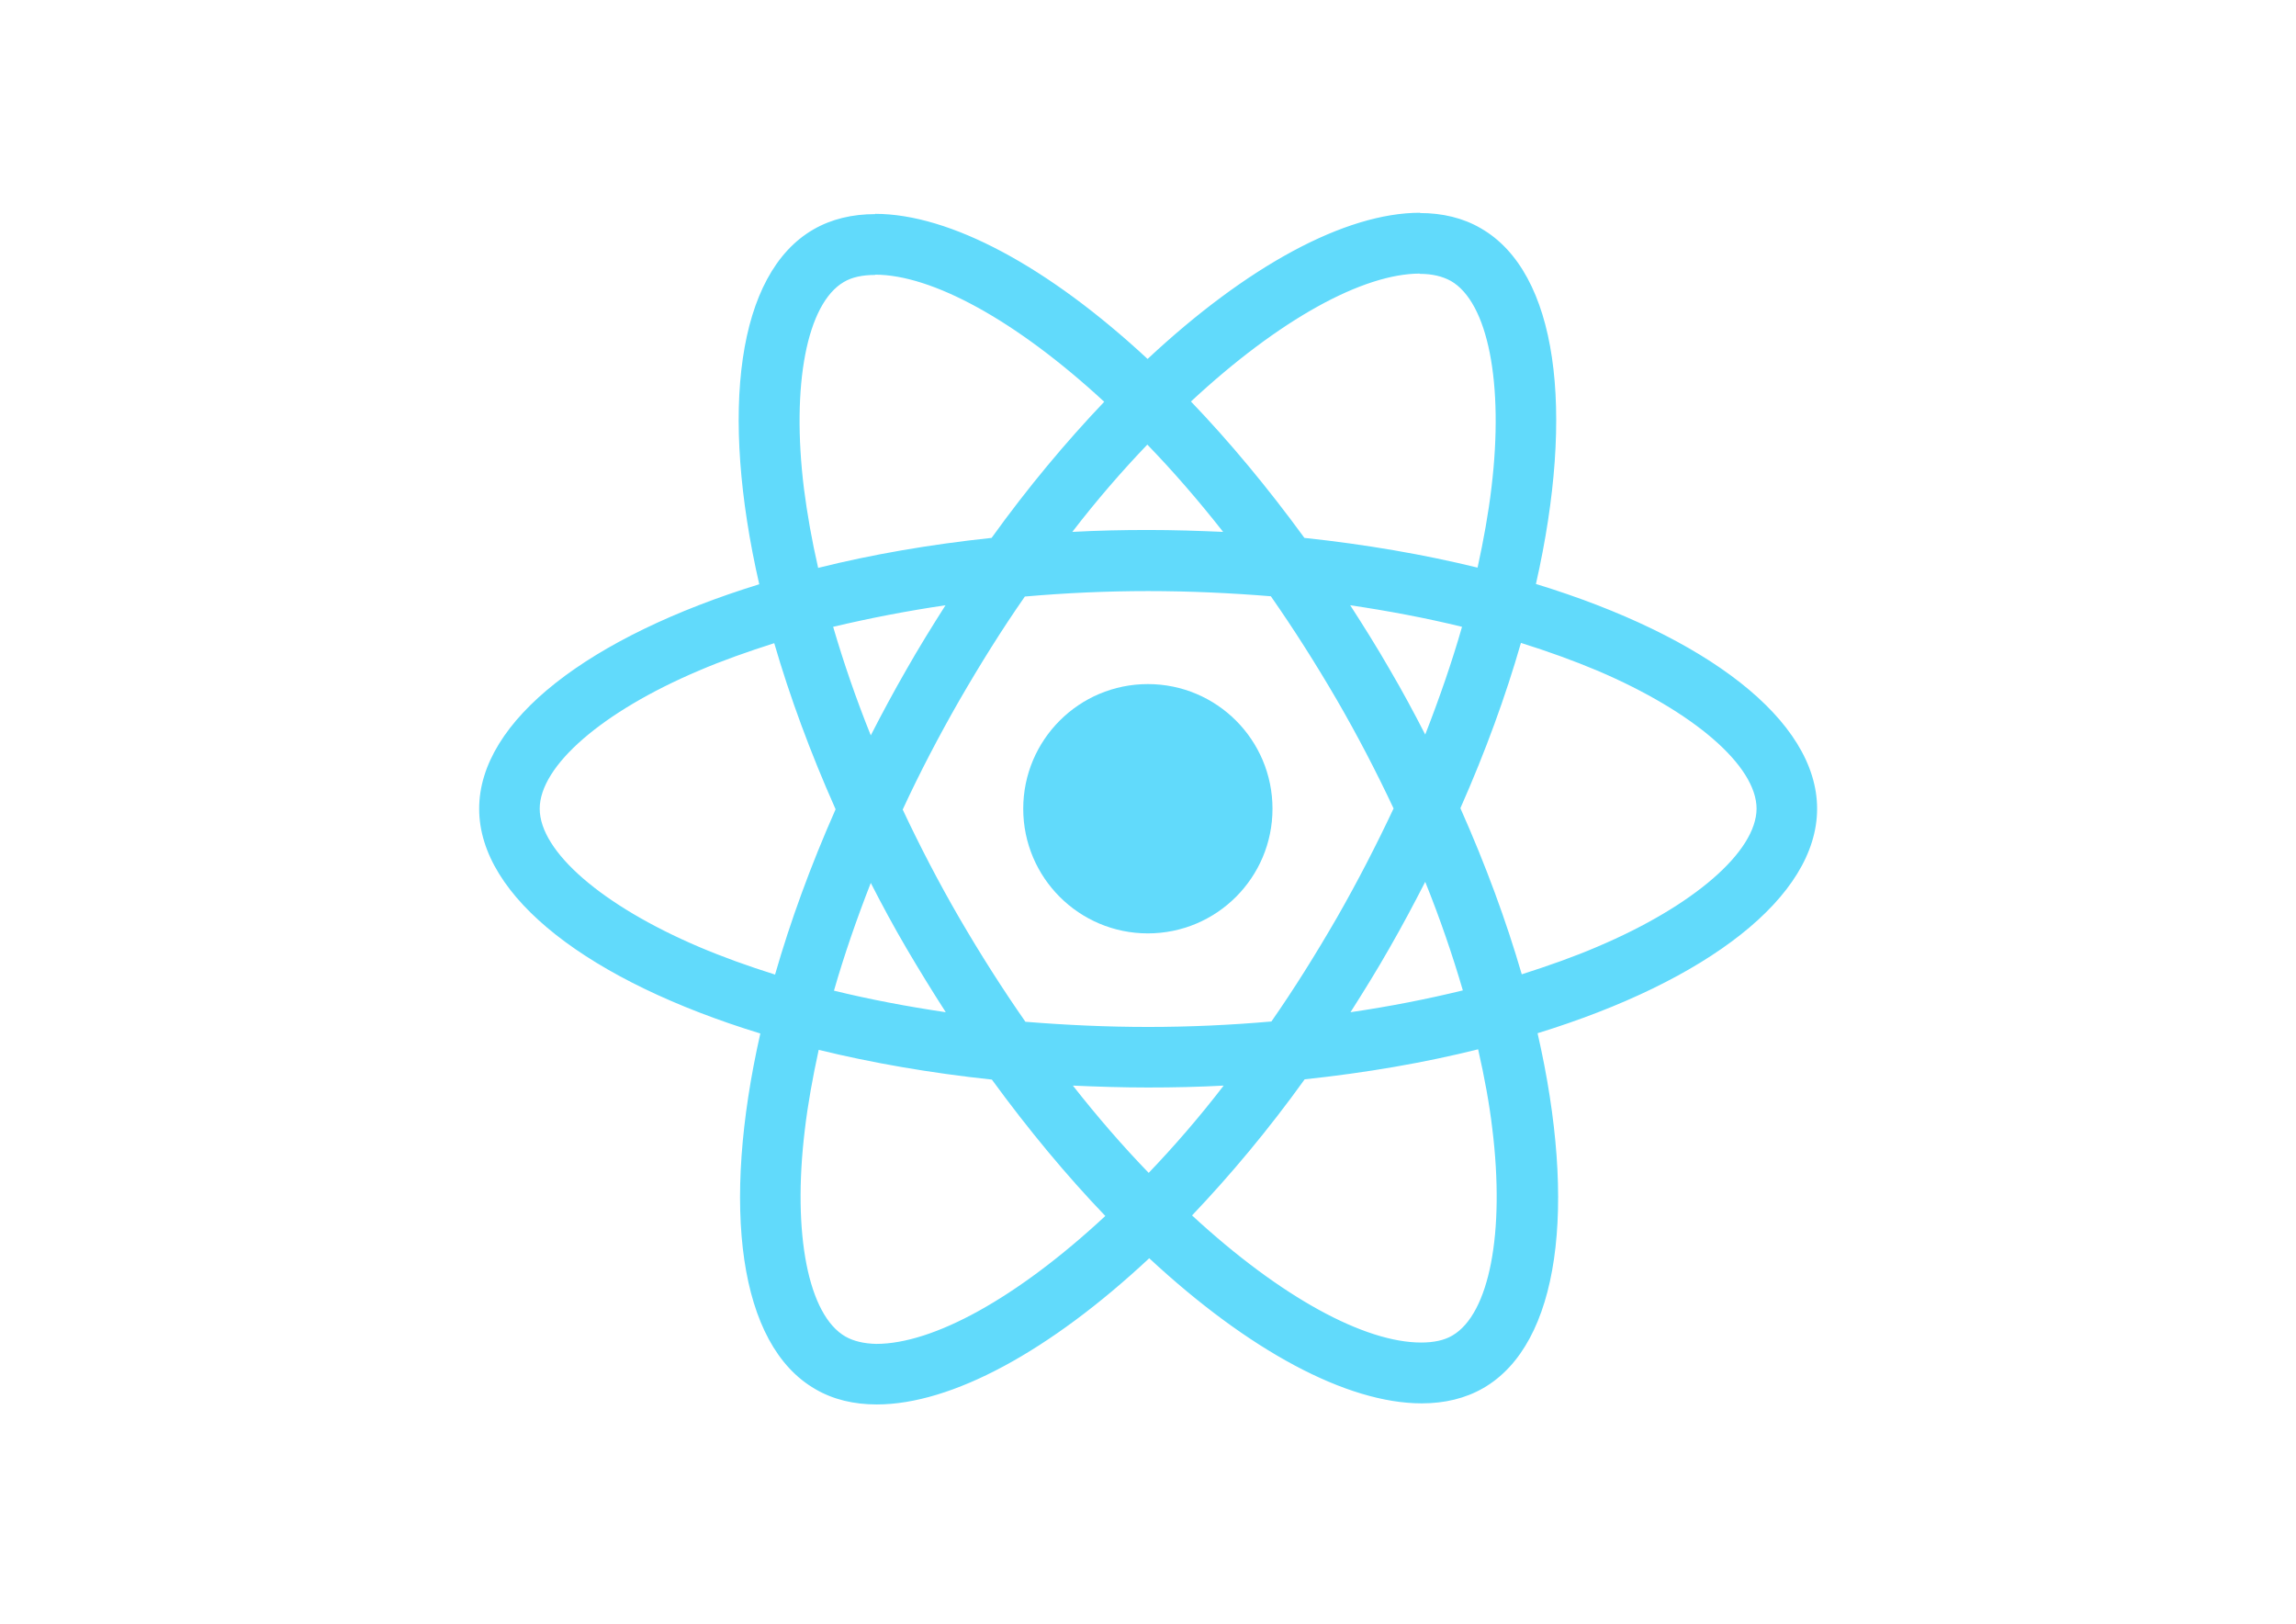
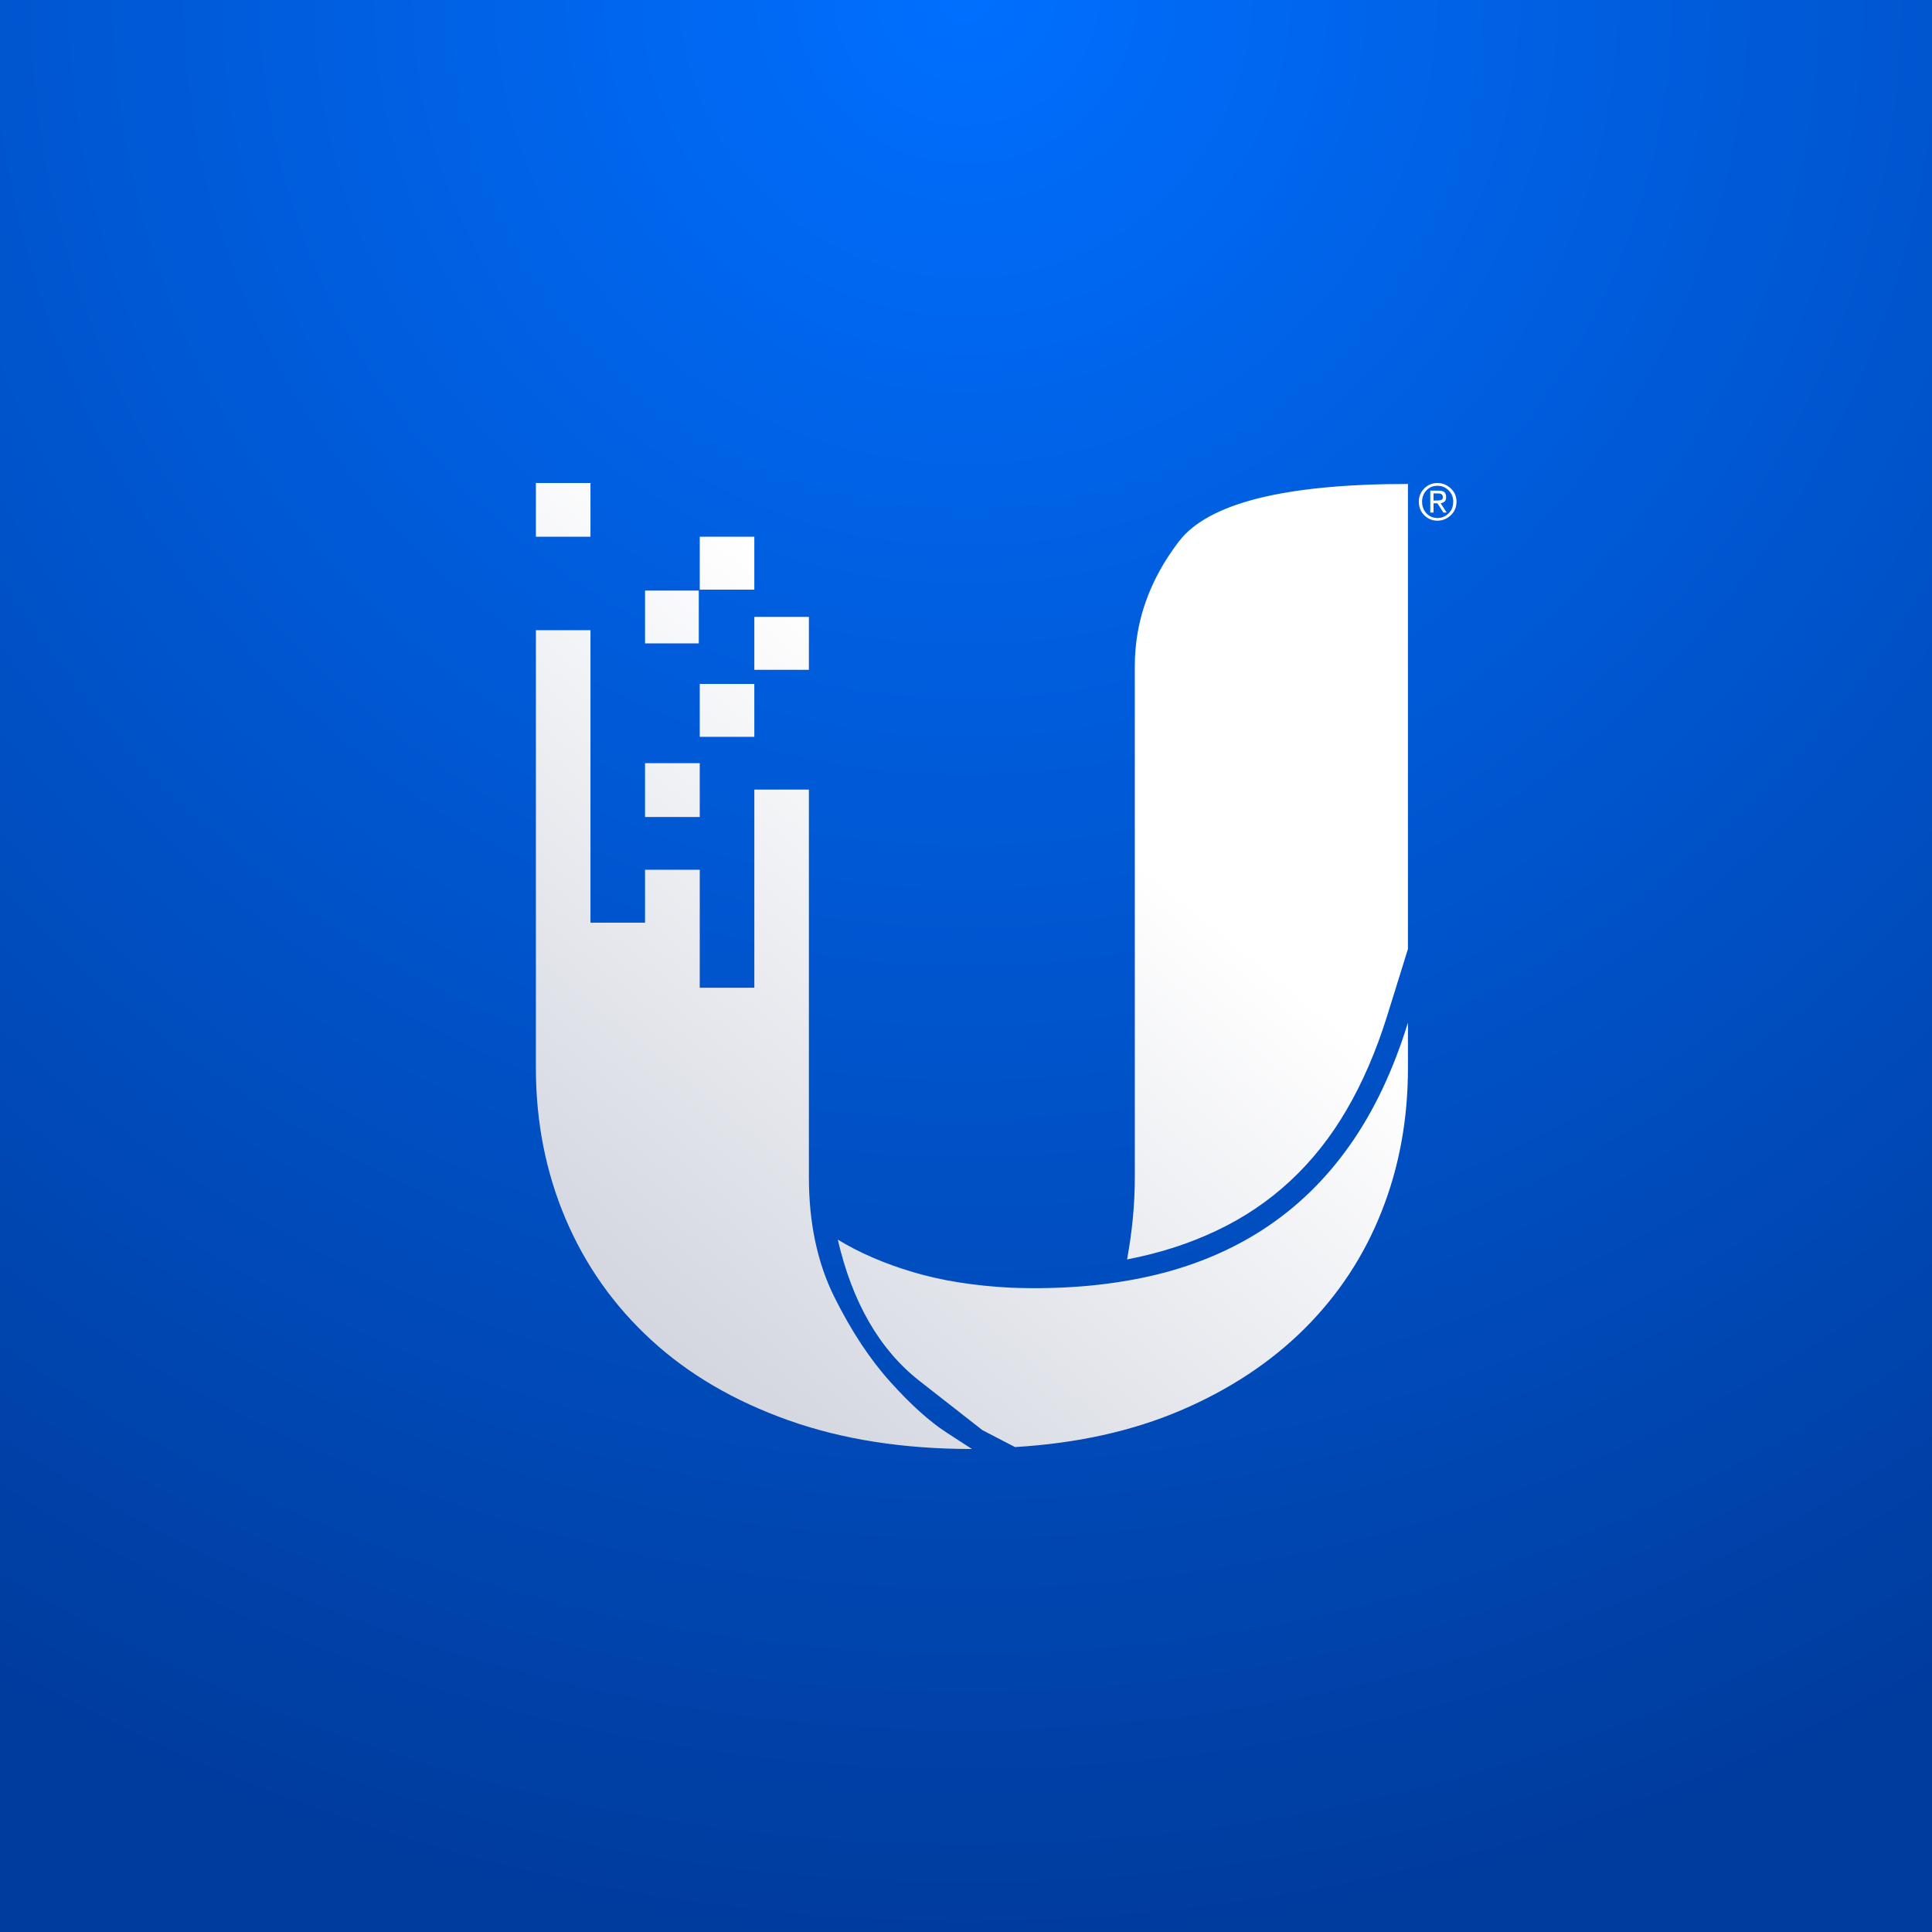
- <svg xmlns="http://www.w3.org/2000/svg" viewBox="0 0 841.9 595.3">
-   <g fill="#61DAFB">
-     <path d="M666.3 296.5c0-32.5-40.7-63.3-103.1-82.4 14.4-63.6 8-114.2-20.2-130.4-6.5-3.8-14.1-5.6-22.4-5.6v22.3c4.6 0 8.3.9 11.4 2.6 13.6 7.8 19.5 37.5 14.9 75.7-1.1 9.4-2.9 19.3-5.1 29.4-19.6-4.8-41-8.5-63.5-10.9-13.5-18.5-27.5-35.3-41.6-50 32.6-30.3 63.2-46.9 84-46.9V78c-27.5 0-63.5 19.6-99.9 53.6-36.4-33.8-72.4-53.2-99.9-53.2v22.3c20.7 0 51.4 16.5 84 46.6-14 14.7-28 31.4-41.3 49.9-22.6 2.4-44 6.1-63.6 11-2.3-10-4-19.7-5.2-29-4.7-38.2 1.1-67.9 14.6-75.8 3-1.8 6.9-2.6 11.5-2.6V78.5c-8.4 0-16 1.8-22.6 5.6-28.1 16.2-34.4 66.7-19.9 130.1-62.2 19.2-102.7 49.9-102.7 82.3 0 32.5 40.7 63.3 103.1 82.4-14.4 63.6-8 114.2 20.2 130.4 6.5 3.8 14.1 5.6 22.5 5.6 27.5 0 63.5-19.6 99.9-53.6 36.4 33.8 72.4 53.2 99.9 53.2 8.4 0 16-1.8 22.6-5.6 28.1-16.2 34.4-66.7 19.9-130.1 62-19.1 102.5-49.9 102.5-82.3zm-130.2-66.7c-3.7 12.9-8.3 26.2-13.5 39.5-4.1-8-8.4-16-13.1-24-4.6-8-9.5-15.8-14.4-23.4 14.2 2.1 27.9 4.7 41 7.9zm-45.8 106.5c-7.8 13.5-15.8 26.3-24.1 38.2-14.9 1.3-30 2-45.2 2-15.1 0-30.2-.7-45-1.9-8.3-11.9-16.4-24.6-24.2-38-7.6-13.1-14.5-26.4-20.8-39.8 6.2-13.4 13.2-26.8 20.7-39.9 7.8-13.5 15.8-26.3 24.1-38.2 14.9-1.3 30-2 45.2-2 15.1 0 30.2.7 45 1.9 8.3 11.9 16.4 24.6 24.2 38 7.6 13.1 14.5 26.4 20.8 39.8-6.3 13.4-13.2 26.8-20.7 39.9zm32.3-13c5.4 13.4 10 26.8 13.8 39.8-13.1 3.2-26.9 5.9-41.2 8 4.9-7.7 9.8-15.6 14.4-23.7 4.6-8 8.9-16.1 13-24.1zM421.2 430c-9.3-9.6-18.6-20.3-27.8-32 9 .4 18.2.7 27.5.7 9.4 0 18.7-.2 27.8-.7-9 11.7-18.3 22.4-27.5 32zm-74.4-58.9c-14.2-2.1-27.9-4.7-41-7.9 3.7-12.9 8.3-26.2 13.5-39.5 4.1 8 8.4 16 13.1 24 4.7 8 9.5 15.8 14.4 23.4zM420.7 163c9.3 9.6 18.6 20.3 27.8 32-9-.4-18.2-.7-27.5-.7-9.4 0-18.7.2-27.8.7 9-11.7 18.3-22.4 27.5-32zm-74 58.9c-4.9 7.7-9.8 15.6-14.4 23.7-4.6 8-8.9 16-13 24-5.4-13.4-10-26.8-13.8-39.8 13.1-3.1 26.9-5.8 41.2-7.9zm-90.5 125.2c-35.4-15.1-58.3-34.9-58.3-50.6 0-15.7 22.9-35.6 58.3-50.6 8.6-3.7 18-7 27.7-10.1 5.7 19.6 13.2 40 22.5 60.9-9.2 20.8-16.6 41.1-22.2 60.6-9.9-3.1-19.3-6.5-28-10.2zM310 490c-13.6-7.8-19.5-37.5-14.9-75.7 1.1-9.4 2.9-19.3 5.1-29.4 19.6 4.8 41 8.5 63.5 10.9 13.5 18.5 27.5 35.3 41.6 50-32.6 30.3-63.2 46.9-84 46.9-4.5-.1-8.3-1-11.3-2.7zm237.2-76.2c4.7 38.2-1.1 67.9-14.6 75.8-3 1.8-6.9 2.6-11.5 2.6-20.7 0-51.4-16.5-84-46.6 14-14.7 28-31.4 41.3-49.9 22.6-2.4 44-6.1 63.6-11 2.3 10.1 4.1 19.8 5.2 29.1zm38.5-66.7c-8.6 3.7-18 7-27.7 10.1-5.7-19.6-13.2-40-22.5-60.9 9.2-20.8 16.6-41.1 22.2-60.6 9.9 3.1 19.3 6.5 28.1 10.2 35.4 15.1 58.3 34.9 58.3 50.6-.1 15.7-23 35.6-58.4 50.6zM320.8 78.4z" />
-     <circle cx="420.9" cy="296.5" r="45.7" />
-     <path d="M520.5 78.1z" />
-   </g>
+ <svg xmlns="http://www.w3.org/2000/svg" width="16" height="16" viewBox="0 0 16 16" fill="none">
+   <rect width="16" height="16" fill="url(#paint0_radial_12208_910)" />
+   <path fill-rule="evenodd" clip-rule="evenodd" d="M9.763 4.484C9.52 4.802 9.398 5.146 9.398 5.516V9.75C9.398 9.859 9.393 9.971 9.382 10.086C9.371 10.2 9.355 10.315 9.334 10.43C9.604 10.378 9.852 10.298 10.076 10.191C10.301 10.085 10.504 9.948 10.684 9.781C10.863 9.615 11.02 9.418 11.152 9.191C11.284 8.965 11.395 8.708 11.485 8.422L11.66 7.859V4.008C10.639 4.008 10.006 4.167 9.763 4.484ZM6.247 4.445H5.795V4.883H6.247V4.445ZM6.699 5.109H6.247V5.547H6.699V5.109ZM6.247 5.664H5.795V6.102H6.247V5.664ZM5.795 6.32H5.342V6.766H5.795V6.32ZM4.89 4H4.438V4.445H4.89V4ZM6.91 10.742C6.77 10.461 6.699 10.13 6.699 9.75V6.539H6.247V8.18H5.795V7.203H5.342V7.641H4.89V5.219H4.438V8.844C4.438 9.292 4.52 9.708 4.684 10.094C4.848 10.479 5.084 10.814 5.394 11.098C5.703 11.382 6.082 11.603 6.529 11.762C6.976 11.921 7.482 12 8.049 12L7.838 11.863C7.698 11.772 7.543 11.633 7.374 11.445C7.205 11.258 7.05 11.023 6.91 10.742ZM9.517 10.57C9.168 10.648 8.784 10.68 8.366 10.664C8.064 10.648 7.796 10.605 7.561 10.535C7.325 10.465 7.117 10.375 6.938 10.266C7.059 10.787 7.284 11.176 7.612 11.434C7.94 11.691 8.115 11.828 8.136 11.844L8.406 11.984C8.919 11.953 9.377 11.852 9.779 11.68C10.181 11.508 10.522 11.283 10.803 11.004C11.083 10.725 11.296 10.402 11.441 10.035C11.587 9.668 11.66 9.271 11.66 8.844V8.469C11.538 8.865 11.377 9.204 11.176 9.488C10.975 9.772 10.735 10.004 10.457 10.184C10.18 10.363 9.866 10.492 9.517 10.57ZM5.787 4.891H5.342V5.328H5.787V4.891ZM11.904 4C11.946 4 11.983 4.015 12.015 4.045C12.047 4.075 12.062 4.112 12.062 4.154C12.062 4.199 12.047 4.237 12.015 4.267C11.983 4.297 11.946 4.312 11.904 4.312C11.862 4.312 11.825 4.297 11.795 4.267C11.765 4.237 11.75 4.199 11.75 4.154C11.75 4.112 11.765 4.075 11.795 4.045C11.825 4.015 11.862 4 11.904 4ZM11.904 4.29C11.94 4.29 11.971 4.277 11.997 4.251C12.023 4.226 12.035 4.193 12.035 4.154C12.035 4.118 12.023 4.087 11.997 4.061C11.971 4.035 11.94 4.023 11.904 4.023C11.868 4.023 11.838 4.035 11.813 4.061C11.789 4.087 11.777 4.118 11.777 4.154C11.777 4.193 11.789 4.226 11.813 4.251C11.838 4.277 11.868 4.29 11.904 4.29ZM11.965 4.152C11.973 4.144 11.976 4.133 11.976 4.118C11.976 4.1 11.972 4.086 11.963 4.077C11.954 4.068 11.937 4.063 11.913 4.063H11.845V4.245H11.872V4.168H11.904L11.954 4.245H11.981L11.931 4.168C11.946 4.165 11.958 4.159 11.965 4.152ZM11.904 4.145C11.916 4.145 11.927 4.143 11.936 4.14C11.945 4.137 11.949 4.13 11.949 4.118C11.949 4.106 11.945 4.097 11.938 4.093C11.93 4.088 11.921 4.086 11.909 4.086H11.872V4.145H11.904Z" fill="url(#paint1_linear_12208_910)" />
+   <defs>
+     <radialGradient id="paint0_radial_12208_910" cx="0" cy="0" r="1" gradientUnits="userSpaceOnUse" gradientTransform="translate(8) rotate(90) scale(16)">
+       <stop stop-color="#006FFF" />
+       <stop offset="1" stop-color="#003C9E" />
+     </radialGradient>
+     <linearGradient id="paint1_linear_12208_910" x1="6.956" y1="16.299" x2="12.444" y2="9.558" gradientUnits="userSpaceOnUse">
+       <stop stop-color="#C2C4CE" />
+       <stop offset="0.397" stop-color="#D6D9E2" />
+       <stop offset="1" stop-color="white" />
+     </linearGradient>
+   </defs>
</svg>
